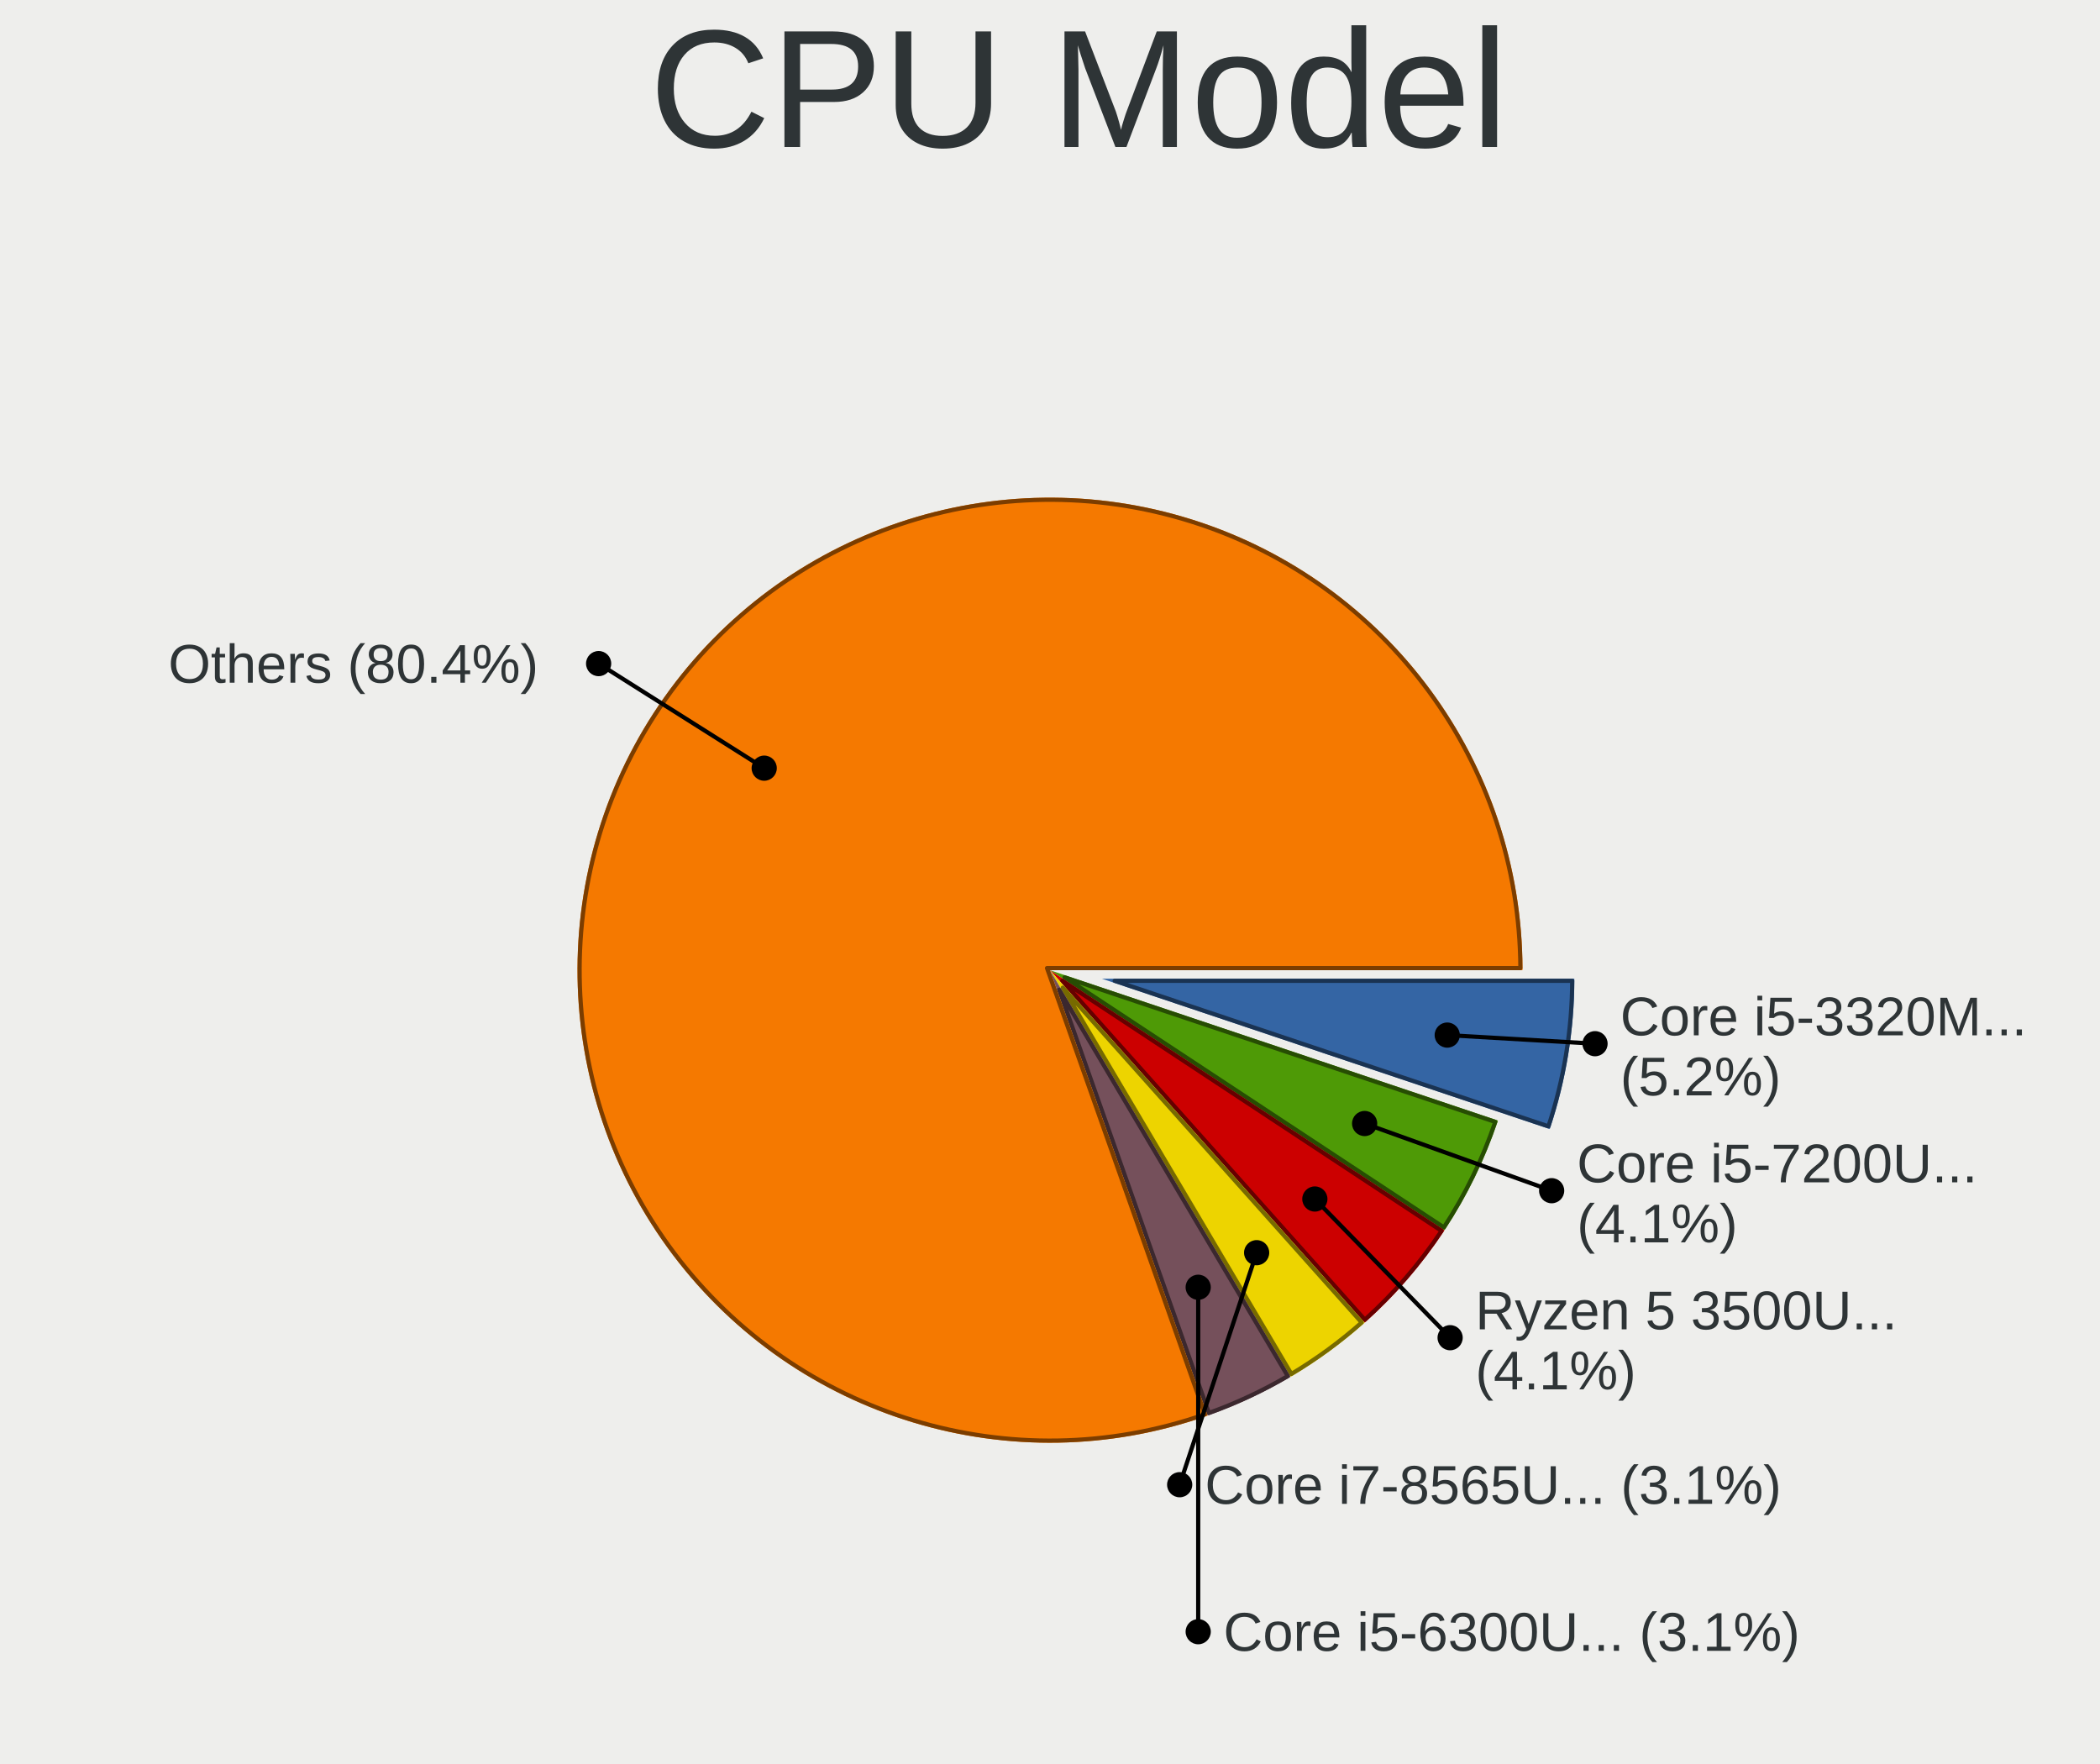
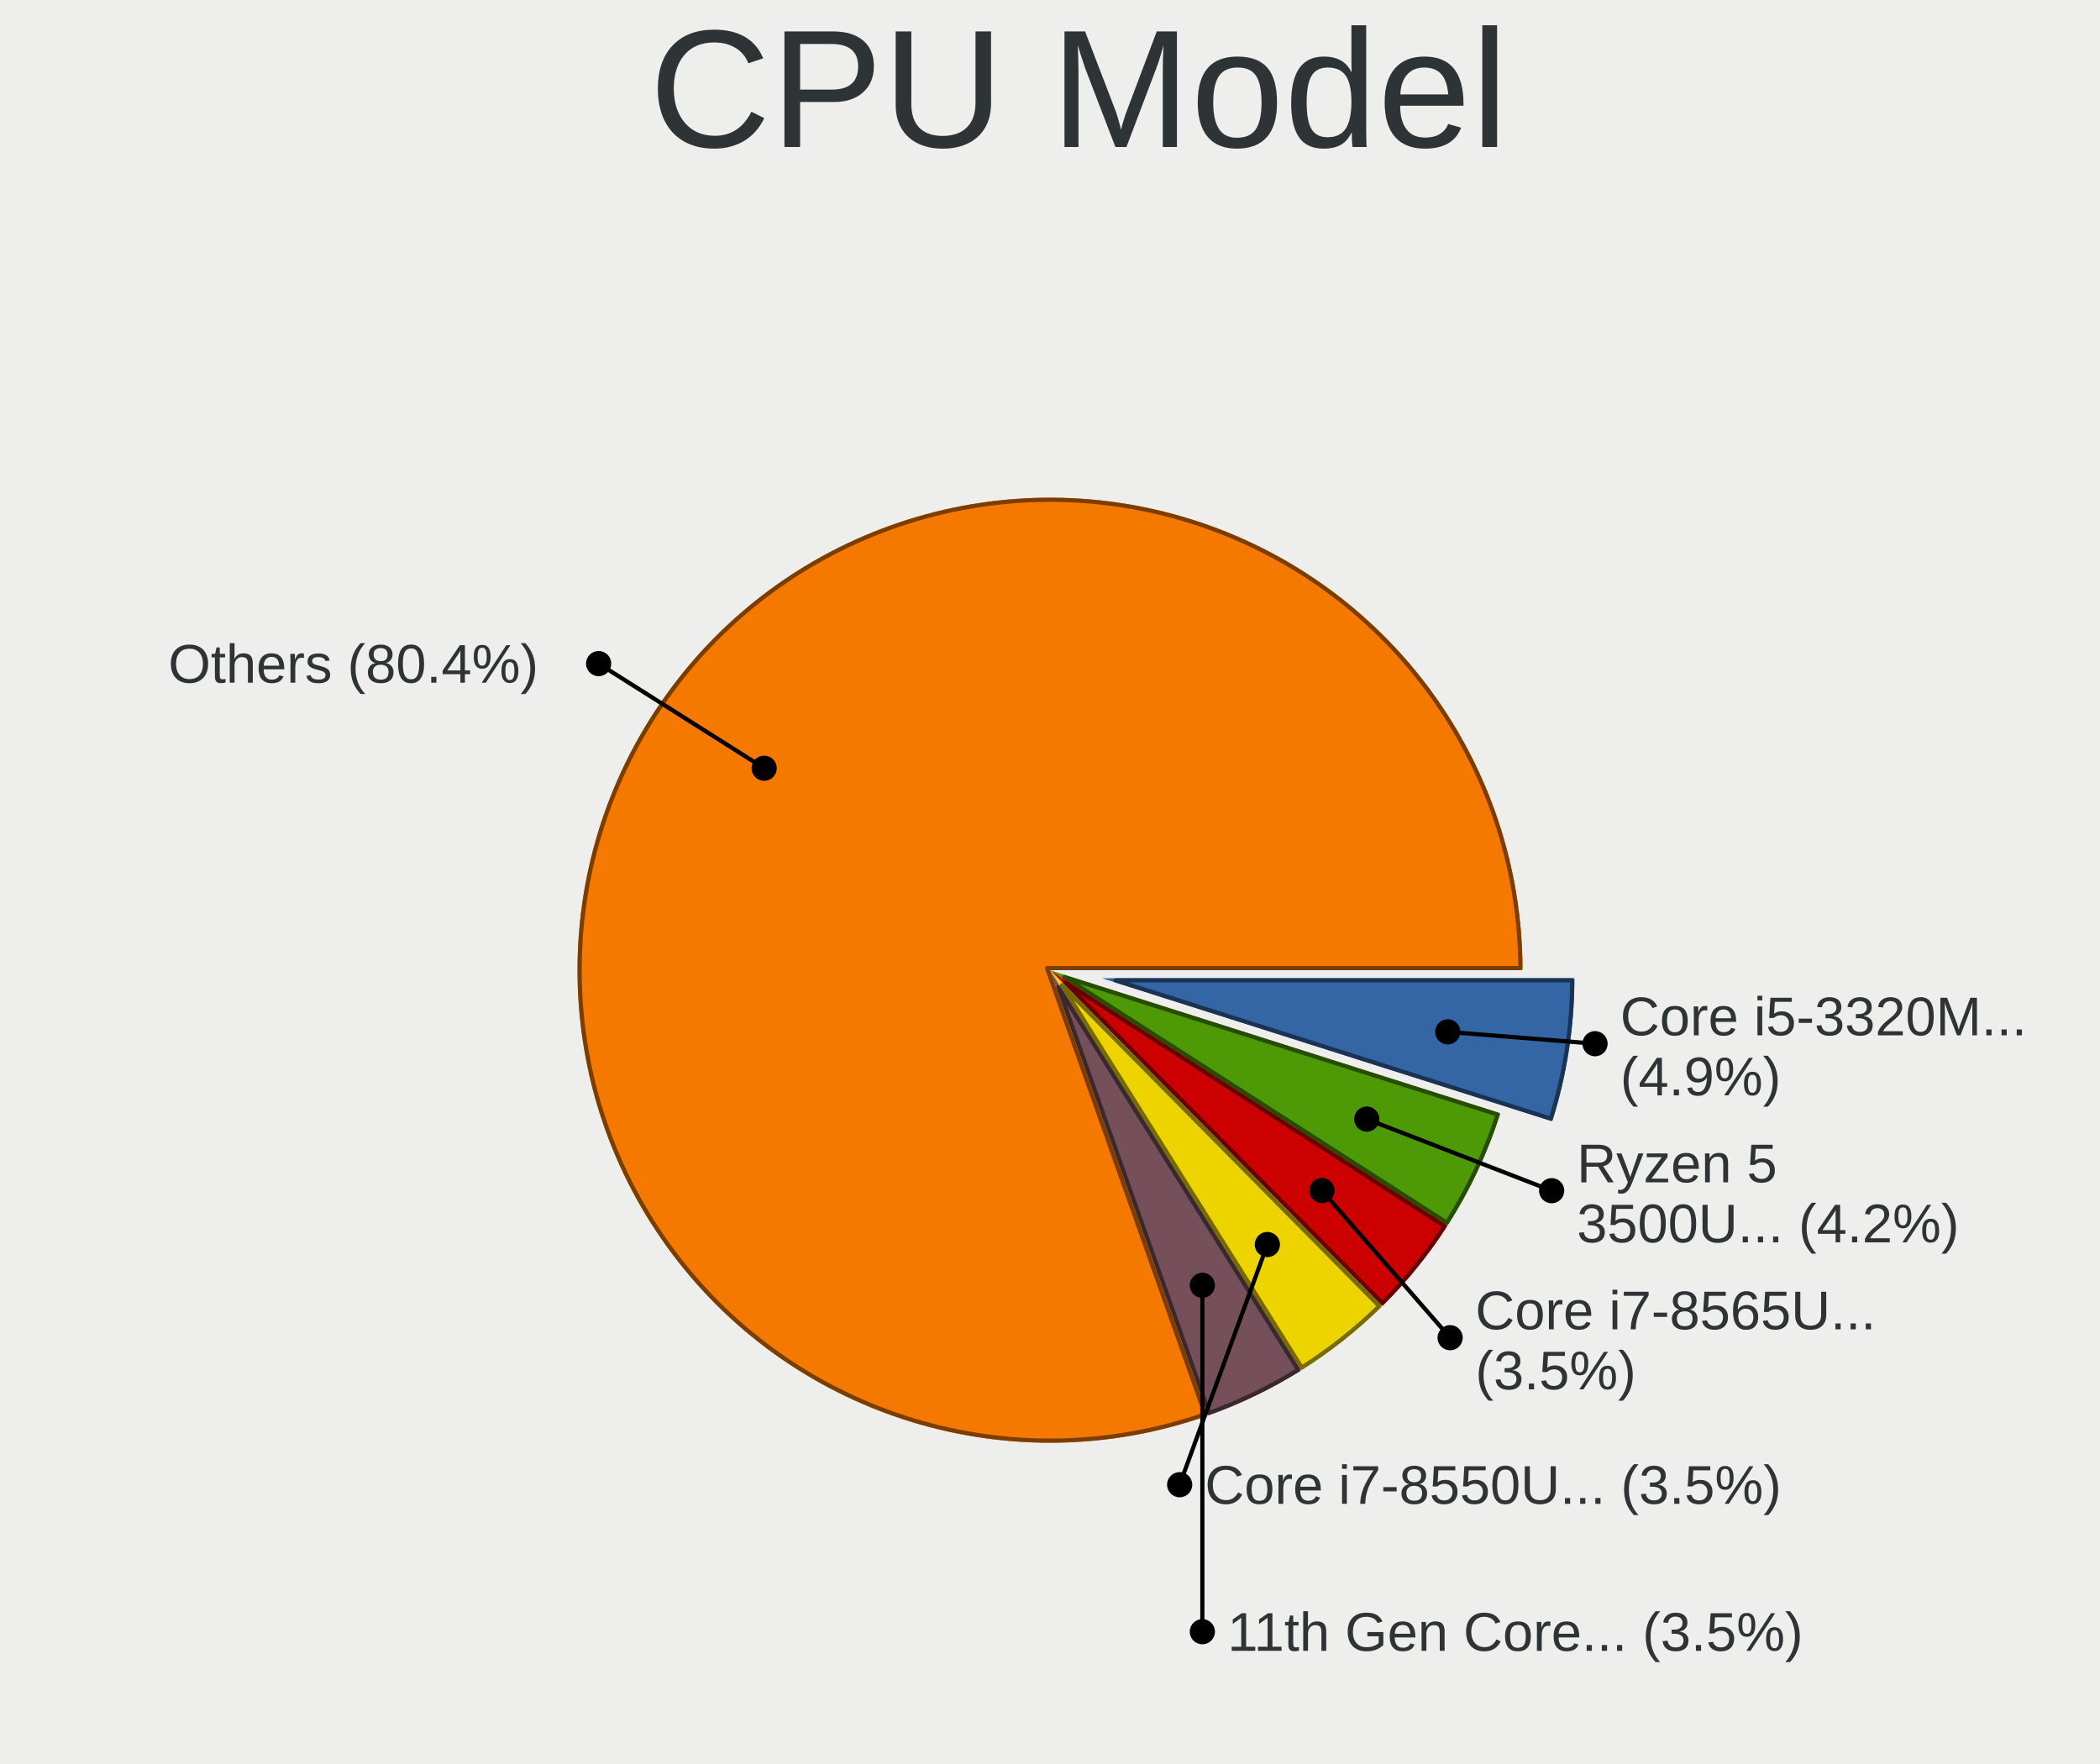
<svg xmlns="http://www.w3.org/2000/svg" width="500" height="420" version="1.0" id="ezcGraph">
  <defs />
  <g id="ezcGraphChart" color-rendering="optimizeQuality" shape-rendering="geometricPrecision" text-rendering="optimizeLegibility">
    <path d=" M 0,420 L 0,0 L 500,0 L 500,420 L 0,420 z " style="fill: #eeeeec; fill-opacity: 1.00; stroke: none;" id="ezcGraphPolygon_1" />
    <path d=" M 0,42 L 0,0 L 500,0 L 500,42 L 0,42 z " style="fill: #000000; fill-opacity: 0.00; stroke: none;" id="ezcGraphPolygon_2" />
-     <path d="M 262.34,233.02 L 374.84,233.02 A 112.50,112.50 0 0,1 368.99,268.82 z" style="fill: #3465a4; fill-opacity: 1.00; stroke: none; cursor: pointer;" id="ezcGraphCircleSector_4" />
-     <path d="M 265.40,233.52 L 374.34,233.52 A 112.00,112.00 0 0,1 368.67,268.18 z" style="fill: none; stroke: #1a3352; stroke-width: 1; stroke-opacity: 1.00; stroke-linecap: round; stroke-linejoin: round;" id="ezcGraphCircleSector_5" />
-     <path d="M 250.00,231.00 L 356.65,266.80 A 112.50,112.50 0 0,1 343.92,292.93 z" style="fill: #4e9a06; fill-opacity: 1.00; stroke: none; cursor: pointer;" id="ezcGraphCircleSector_6" />
-     <path d="M 253.48,232.70 L 356.02,267.12 A 112.00,112.00 0 0,1 343.78,292.24 z" style="fill: none; stroke: #274d03; stroke-width: 1; stroke-opacity: 1.00; stroke-linecap: round; stroke-linejoin: round;" id="ezcGraphCircleSector_7" />
-     <path d="M 250.00,231.00 L 343.92,292.93 A 112.50,112.50 0 0,1 324.92,314.93 z" style="fill: #cc0000; fill-opacity: 1.00; stroke: none; cursor: pointer;" id="ezcGraphCircleSector_8" />
-     <path d="M 252.93,233.53 L 343.23,293.07 A 112.00,112.00 0 0,1 324.96,314.22 z" style="fill: none; stroke: #660000; stroke-width: 1; stroke-opacity: 1.00; stroke-linecap: round; stroke-linejoin: round;" id="ezcGraphCircleSector_9" />
-     <path d="M 250.00,231.00 L 324.92,314.93 A 112.50,112.50 0 0,1 307.30,327.81 z" style="fill: #edd400; fill-opacity: 1.00; stroke: none; cursor: pointer;" id="ezcGraphCircleSector_10" />
-     <path d="M 253.04,235.16 L 324.21,314.89 A 112.00,112.00 0 0,1 307.47,327.13 z" style="fill: none; stroke: #776a00; stroke-width: 1; stroke-opacity: 1.00; stroke-linecap: round; stroke-linejoin: round;" id="ezcGraphCircleSector_11" />
-     <path d="M 250.00,231.00 L 307.30,327.81 A 112.50,112.50 0 0,1 287.52,337.06 z" style="fill: #75505b; fill-opacity: 1.00; stroke: none; cursor: pointer;" id="ezcGraphCircleSector_12" />
-     <path d="M 252.18,235.67 L 306.61,327.64 A 112.00,112.00 0 0,1 287.83,336.42 z" style="fill: none; stroke: #3b282e; stroke-width: 1; stroke-opacity: 1.00; stroke-linecap: round; stroke-linejoin: round;" id="ezcGraphCircleSector_13" />
-     <path d="M 250.00,231.00 L 287.52,337.06 A 112.50,112.50 0 1,1 362.50,231.00 z" style="fill: #f57900; fill-opacity: 1.00; stroke: none;" id="ezcGraphCircleSector_14" />
-     <path d="M 249.29,230.50 L 286.89,336.75 A 112.00,112.00 0 1,1 362.00,230.50 z" style="fill: none; stroke: #7b3d00; stroke-width: 1; stroke-opacity: 1.00; stroke-linecap: round; stroke-linejoin: round;" id="ezcGraphCircleSector_15" />
-     <path d=" M 181.953,182.895 L 142.531,158" style="fill: none; stroke: #000000; stroke-width: 1; stroke-opacity: 1.00; stroke-linecap: round; stroke-linejoin: round;" id="ezcGraphLine_16" />
-     <ellipse cx="181.953" cy="182.895" rx="3" ry="3" style="fill: #000000; fill-opacity: 1.00; stroke: none;" id="ezcGraphCircle_17" />
+     <path d="M 262.35,232.91 L 374.85,232.91 A 112.50,112.50 0 0,1 369.57,266.97 z" style="fill: #3465a4; fill-opacity: 1.00; stroke: none; cursor: pointer;" id="ezcGraphCircleSector_4" />
+     <path d="M 265.58,233.41 L 374.35,233.41 A 112.00,112.00 0 0,1 369.25,266.35 z" style="fill: none; stroke: #1a3352; stroke-width: 1; stroke-opacity: 1.00; stroke-linecap: round; stroke-linejoin: round;" id="ezcGraphCircleSector_5" />
+     <path d="M 250.00,231.00 L 357.22,265.06 A 112.50,112.50 0 0,1 344.64,291.82 z" style="fill: #4e9a06; fill-opacity: 1.00; stroke: none; cursor: pointer;" id="ezcGraphCircleSector_6" />
+     <path d="M 253.44,232.62 L 356.59,265.38 A 112.00,112.00 0 0,1 344.49,291.13 z" style="fill: none; stroke: #274d03; stroke-width: 1; stroke-opacity: 1.00; stroke-linecap: round; stroke-linejoin: round;" id="ezcGraphCircleSector_7" />
+     <path d="M 250.00,231.00 L 344.64,291.82 A 112.50,112.50 0 0,1 329.11,310.99 z" style="fill: #cc0000; fill-opacity: 1.00; stroke: none; cursor: pointer;" id="ezcGraphCircleSector_8" />
+     <path d="M 253.54,233.87 L 343.95,291.97 A 112.00,112.00 0 0,1 329.12,310.28 z" style="fill: none; stroke: #660000; stroke-width: 1; stroke-opacity: 1.00; stroke-linecap: round; stroke-linejoin: round;" id="ezcGraphCircleSector_9" />
+     <path d="M 250.00,231.00 L 329.11,310.99 A 112.50,112.50 0 0,1 309.78,326.30 z" style="fill: #edd400; fill-opacity: 1.00; stroke: none; cursor: pointer;" id="ezcGraphCircleSector_10" />
+     <path d="M 252.83,234.57 L 328.40,310.98 A 112.00,112.00 0 0,1 309.94,325.61 z" style="fill: none; stroke: #776a00; stroke-width: 1; stroke-opacity: 1.00; stroke-linecap: round; stroke-linejoin: round;" id="ezcGraphCircleSector_11" />
+     <path d="M 250.00,231.00 L 309.78,326.30 A 112.50,112.50 0 0,1 287.57,337.04 z" style="fill: #75505b; fill-opacity: 1.00; stroke: none; cursor: pointer;" id="ezcGraphCircleSector_12" />
+     <path d="M 251.99,235.11 L 309.09,326.15 A 112.00,112.00 0 0,1 287.88,336.40 z" style="fill: none; stroke: #3b282e; stroke-width: 1; stroke-opacity: 1.00; stroke-linecap: round; stroke-linejoin: round;" id="ezcGraphCircleSector_13" />
+     <path d="M 250.00,231.00 L 287.57,337.04 A 112.50,112.50 0 1,1 362.50,231.00 z" style="fill: #f57900; fill-opacity: 1.00; stroke: none;" id="ezcGraphCircleSector_14" />
+     <path d="M 249.29,230.50 L 286.93,336.74 A 112.00,112.00 0 1,1 362.00,230.50 z" style="fill: none; stroke: #7b3d00; stroke-width: 1; stroke-opacity: 1.00; stroke-linecap: round; stroke-linejoin: round;" id="ezcGraphCircleSector_15" />
+     <path d=" M 181.942,182.911 L 142.531,158" style="fill: none; stroke: #000000; stroke-width: 1; stroke-opacity: 1.00; stroke-linecap: round; stroke-linejoin: round;" id="ezcGraphLine_16" />
+     <ellipse cx="181.942" cy="182.911" rx="3" ry="3" style="fill: #000000; fill-opacity: 1.00; stroke: none;" id="ezcGraphCircle_17" />
    <ellipse cx="142.531" cy="158" rx="3" ry="3" style="fill: #000000; fill-opacity: 1.00; stroke: none;" id="ezcGraphCircle_18" />
-     <path d=" M 344.579,246.451 L 379.769,248.5" style="fill: none; stroke: #000000; stroke-width: 1; stroke-opacity: 1.00; stroke-linecap: round; stroke-linejoin: round;" id="ezcGraphLine_20" />
-     <ellipse cx="344.579" cy="246.451" rx="3" ry="3" style="fill: #000000; fill-opacity: 1.00; stroke: none;" id="ezcGraphCircle_21" />
+     <path d=" M 344.702,245.68 L 379.769,248.5" style="fill: none; stroke: #000000; stroke-width: 1; stroke-opacity: 1.00; stroke-linecap: round; stroke-linejoin: round;" id="ezcGraphLine_20" />
+     <ellipse cx="344.702" cy="245.68" rx="3" ry="3" style="fill: #000000; fill-opacity: 1.00; stroke: none;" id="ezcGraphCircle_21" />
    <ellipse cx="379.769" cy="248.5" rx="3" ry="3" style="fill: #000000; fill-opacity: 1.00; stroke: none;" id="ezcGraphCircle_22" />
-     <path d=" M 324.913,267.504 L 369.44,283.5" style="fill: none; stroke: #000000; stroke-width: 1; stroke-opacity: 1.00; stroke-linecap: round; stroke-linejoin: round;" id="ezcGraphLine_24" />
-     <ellipse cx="324.913" cy="267.504" rx="3" ry="3" style="fill: #000000; fill-opacity: 1.00; stroke: none;" id="ezcGraphCircle_25" />
+     <path d=" M 325.418,266.449 L 369.44,283.5" style="fill: none; stroke: #000000; stroke-width: 1; stroke-opacity: 1.00; stroke-linecap: round; stroke-linejoin: round;" id="ezcGraphLine_24" />
+     <ellipse cx="325.418" cy="266.449" rx="3" ry="3" style="fill: #000000; fill-opacity: 1.00; stroke: none;" id="ezcGraphCircle_25" />
    <ellipse cx="369.44" cy="283.5" rx="3" ry="3" style="fill: #000000; fill-opacity: 1.00; stroke: none;" id="ezcGraphCircle_26" />
-     <path d=" M 313.059,285.479 L 345.268,318.5" style="fill: none; stroke: #000000; stroke-width: 1; stroke-opacity: 1.00; stroke-linecap: round; stroke-linejoin: round;" id="ezcGraphLine_28" />
-     <ellipse cx="313.059" cy="285.479" rx="3" ry="3" style="fill: #000000; fill-opacity: 1.00; stroke: none;" id="ezcGraphCircle_29" />
+     <path d=" M 314.743,283.467 L 345.268,318.5" style="fill: none; stroke: #000000; stroke-width: 1; stroke-opacity: 1.00; stroke-linecap: round; stroke-linejoin: round;" id="ezcGraphLine_28" />
+     <ellipse cx="314.743" cy="283.467" rx="3" ry="3" style="fill: #000000; fill-opacity: 1.00; stroke: none;" id="ezcGraphCircle_29" />
    <ellipse cx="345.268" cy="318.5" rx="3" ry="3" style="fill: #000000; fill-opacity: 1.00; stroke: none;" id="ezcGraphCircle_30" />
-     <path d=" M 299.2,298.259 L 280.875,353.5" style="fill: none; stroke: #000000; stroke-width: 1; stroke-opacity: 1.00; stroke-linecap: round; stroke-linejoin: round;" id="ezcGraphLine_32" />
-     <ellipse cx="299.2" cy="298.259" rx="3" ry="3" style="fill: #000000; fill-opacity: 1.00; stroke: none;" id="ezcGraphCircle_33" />
+     <path d=" M 301.753,296.315 L 280.875,353.5" style="fill: none; stroke: #000000; stroke-width: 1; stroke-opacity: 1.00; stroke-linecap: round; stroke-linejoin: round;" id="ezcGraphLine_32" />
+     <ellipse cx="301.753" cy="296.315" rx="3" ry="3" style="fill: #000000; fill-opacity: 1.00; stroke: none;" id="ezcGraphCircle_33" />
    <ellipse cx="280.875" cy="353.5" rx="3" ry="3" style="fill: #000000; fill-opacity: 1.00; stroke: none;" id="ezcGraphCircle_34" />
-     <path d=" M 285.286,306.494 L 285.286,388.5" style="fill: none; stroke: #000000; stroke-width: 1; stroke-opacity: 1.00; stroke-linecap: round; stroke-linejoin: round;" id="ezcGraphLine_36" />
-     <ellipse cx="285.286" cy="306.494" rx="3" ry="3" style="fill: #000000; fill-opacity: 1.00; stroke: none;" id="ezcGraphCircle_37" />
-     <ellipse cx="285.286" cy="388.5" rx="3" ry="3" style="fill: #000000; fill-opacity: 1.00; stroke: none;" id="ezcGraphCircle_38" />
+     <path d=" M 286.275,306.024 L 286.275,388.5" style="fill: none; stroke: #000000; stroke-width: 1; stroke-opacity: 1.00; stroke-linecap: round; stroke-linejoin: round;" id="ezcGraphLine_36" />
+     <ellipse cx="286.275" cy="306.024" rx="3" ry="3" style="fill: #000000; fill-opacity: 1.00; stroke: none;" id="ezcGraphCircle_37" />
+     <ellipse cx="286.275" cy="388.5" rx="3" ry="3" style="fill: #000000; fill-opacity: 1.00; stroke: none;" id="ezcGraphCircle_38" />
    <g id="ezcGraphTextBox_3">
      <path d=" M 154.1,42 L 154.1,0.5 L 346.4,0.5 L 346.4,42 L 154.1,42 z " style="fill: #ffffff; fill-opacity: 0.00; stroke: none;" id="ezcGraphPolygon_40" />
      <text id="ezcGraphTextBox_3_text" x="154.6" text-length="190.8px" y="35" style="font-size: 40px; font-family: 'Arial'; fill: #2e3436; fill-opacity: 1.00; stroke: none;">CPU Model</text>
    </g>
    <g id="ezcGraphTextBox_19">
      <path d=" M 39.571,165.5 L 39.571,151 L 137.531,151 L 137.531,165.5 L 39.571,165.5 z " style="fill: #ffffff; fill-opacity: 0.00; stroke: none;" id="ezcGraphPolygon_41" />
      <text id="ezcGraphTextBox_19_text" x="40.071" text-length="96.46px" y="162.55" style="font-size: 13px; font-family: 'Arial'; fill: #2e3436; fill-opacity: 1.00; stroke: none;">Others (80.4%)</text>
    </g>
    <g id="ezcGraphTextBox_23" style=" cursor: pointer;">
      <path d=" M 385.269,262.55 L 385.269,234.95 L 497.009,234.95 L 497.009,262.55 L 385.269,262.55 z " style="fill: #ffffff; fill-opacity: 0.00; stroke: none;" id="ezcGraphPolygon_42" />
      <text id="ezcGraphTextBox_23_text" x="385.769" text-length="110.24px" y="246.5" style="font-size: 13px; font-family: 'Arial'; fill: #2e3436; fill-opacity: 1.00; stroke: none;">Core i5-3320M...</text>
-       <text id="ezcGraphTextBox_23_text" x="385.769" text-length="41.34px" y="260.8" style="font-size: 13px; font-family: 'Arial'; fill: #2e3436; fill-opacity: 1.00; stroke: none;">(5.2%)</text>
+       <text id="ezcGraphTextBox_23_text" x="385.769" text-length="41.34px" y="260.8" style="font-size: 13px; font-family: 'Arial'; fill: #2e3436; fill-opacity: 1.00; stroke: none;">(4.9%)</text>
    </g>
    <g id="ezcGraphTextBox_27" style=" cursor: pointer;">
-       <path d=" M 374.94,297.55 L 374.94,269.95 L 486.68,269.95 L 486.68,297.55 L 374.94,297.55 z " style="fill: #ffffff; fill-opacity: 0.00; stroke: none;" id="ezcGraphPolygon_43" />
-       <text id="ezcGraphTextBox_27_text" x="375.44" text-length="110.24px" y="281.5" style="font-size: 13px; font-family: 'Arial'; fill: #2e3436; fill-opacity: 1.00; stroke: none;">Core i5-7200U...</text>
-       <text id="ezcGraphTextBox_27_text" x="375.44" text-length="41.34px" y="295.8" style="font-size: 13px; font-family: 'Arial'; fill: #2e3436; fill-opacity: 1.00; stroke: none;">(4.1%)</text>
+       <path d=" M 374.94,297.55 L 374.94,269.95 L 479.791,269.95 L 479.791,297.55 L 374.94,297.55 z " style="fill: #ffffff; fill-opacity: 0.00; stroke: none;" id="ezcGraphPolygon_43" />
+       <text id="ezcGraphTextBox_27_text" x="375.44" text-length="48.23px" y="281.5" style="font-size: 13px; font-family: 'Arial'; fill: #2e3436; fill-opacity: 1.00; stroke: none;">Ryzen 5</text>
+       <text id="ezcGraphTextBox_27_text" x="375.44" text-length="103.35px" y="295.8" style="font-size: 13px; font-family: 'Arial'; fill: #2e3436; fill-opacity: 1.00; stroke: none;">3500U... (4.2%)</text>
    </g>
    <g id="ezcGraphTextBox_31" style=" cursor: pointer;">
      <path d=" M 350.768,332.55 L 350.768,304.95 L 462.508,304.95 L 462.508,332.55 L 350.768,332.55 z " style="fill: #ffffff; fill-opacity: 0.00; stroke: none;" id="ezcGraphPolygon_44" />
-       <text id="ezcGraphTextBox_31_text" x="351.268" text-length="110.24px" y="316.5" style="font-size: 13px; font-family: 'Arial'; fill: #2e3436; fill-opacity: 1.00; stroke: none;">Ryzen 5 3500U...</text>
-       <text id="ezcGraphTextBox_31_text" x="351.268" text-length="41.34px" y="330.8" style="font-size: 13px; font-family: 'Arial'; fill: #2e3436; fill-opacity: 1.00; stroke: none;">(4.1%)</text>
+       <text id="ezcGraphTextBox_31_text" x="351.268" text-length="110.24px" y="316.5" style="font-size: 13px; font-family: 'Arial'; fill: #2e3436; fill-opacity: 1.00; stroke: none;">Core i7-8565U...</text>
+       <text id="ezcGraphTextBox_31_text" x="351.268" text-length="41.34px" y="330.8" style="font-size: 13px; font-family: 'Arial'; fill: #2e3436; fill-opacity: 1.00; stroke: none;">(3.5%)</text>
    </g>
    <g id="ezcGraphTextBox_35" style=" cursor: pointer;">
      <path d=" M 286.375,361 L 286.375,346.5 L 446.345,346.5 L 446.345,361 L 286.375,361 z " style="fill: #ffffff; fill-opacity: 0.00; stroke: none;" id="ezcGraphPolygon_45" />
-       <text id="ezcGraphTextBox_35_text" x="286.875" text-length="158.47px" y="358.05" style="font-size: 13px; font-family: 'Arial'; fill: #2e3436; fill-opacity: 1.00; stroke: none;">Core i7-8565U... (3.1%)</text>
+       <text id="ezcGraphTextBox_35_text" x="286.875" text-length="158.47px" y="358.05" style="font-size: 13px; font-family: 'Arial'; fill: #2e3436; fill-opacity: 1.00; stroke: none;">Core i7-8550U... (3.5%)</text>
    </g>
    <g id="ezcGraphTextBox_39" style=" cursor: pointer;">
-       <path d=" M 290.786,396 L 290.786,381.5 L 450.756,381.5 L 450.756,396 L 290.786,396 z " style="fill: #ffffff; fill-opacity: 0.00; stroke: none;" id="ezcGraphPolygon_46" />
-       <text id="ezcGraphTextBox_39_text" x="291.286" text-length="158.47px" y="393.05" style="font-size: 13px; font-family: 'Arial'; fill: #2e3436; fill-opacity: 1.00; stroke: none;">Core i5-6300U... (3.1%)</text>
+       <path d=" M 291.775,396 L 291.775,381.5 L 451.745,381.5 L 451.745,396 L 291.775,396 z " style="fill: #ffffff; fill-opacity: 0.00; stroke: none;" id="ezcGraphPolygon_46" />
+       <text id="ezcGraphTextBox_39_text" x="292.275" text-length="158.47px" y="393.05" style="font-size: 13px; font-family: 'Arial'; fill: #2e3436; fill-opacity: 1.00; stroke: none;">11th Gen Core... (3.5%)</text>
    </g>
  </g>
</svg>
